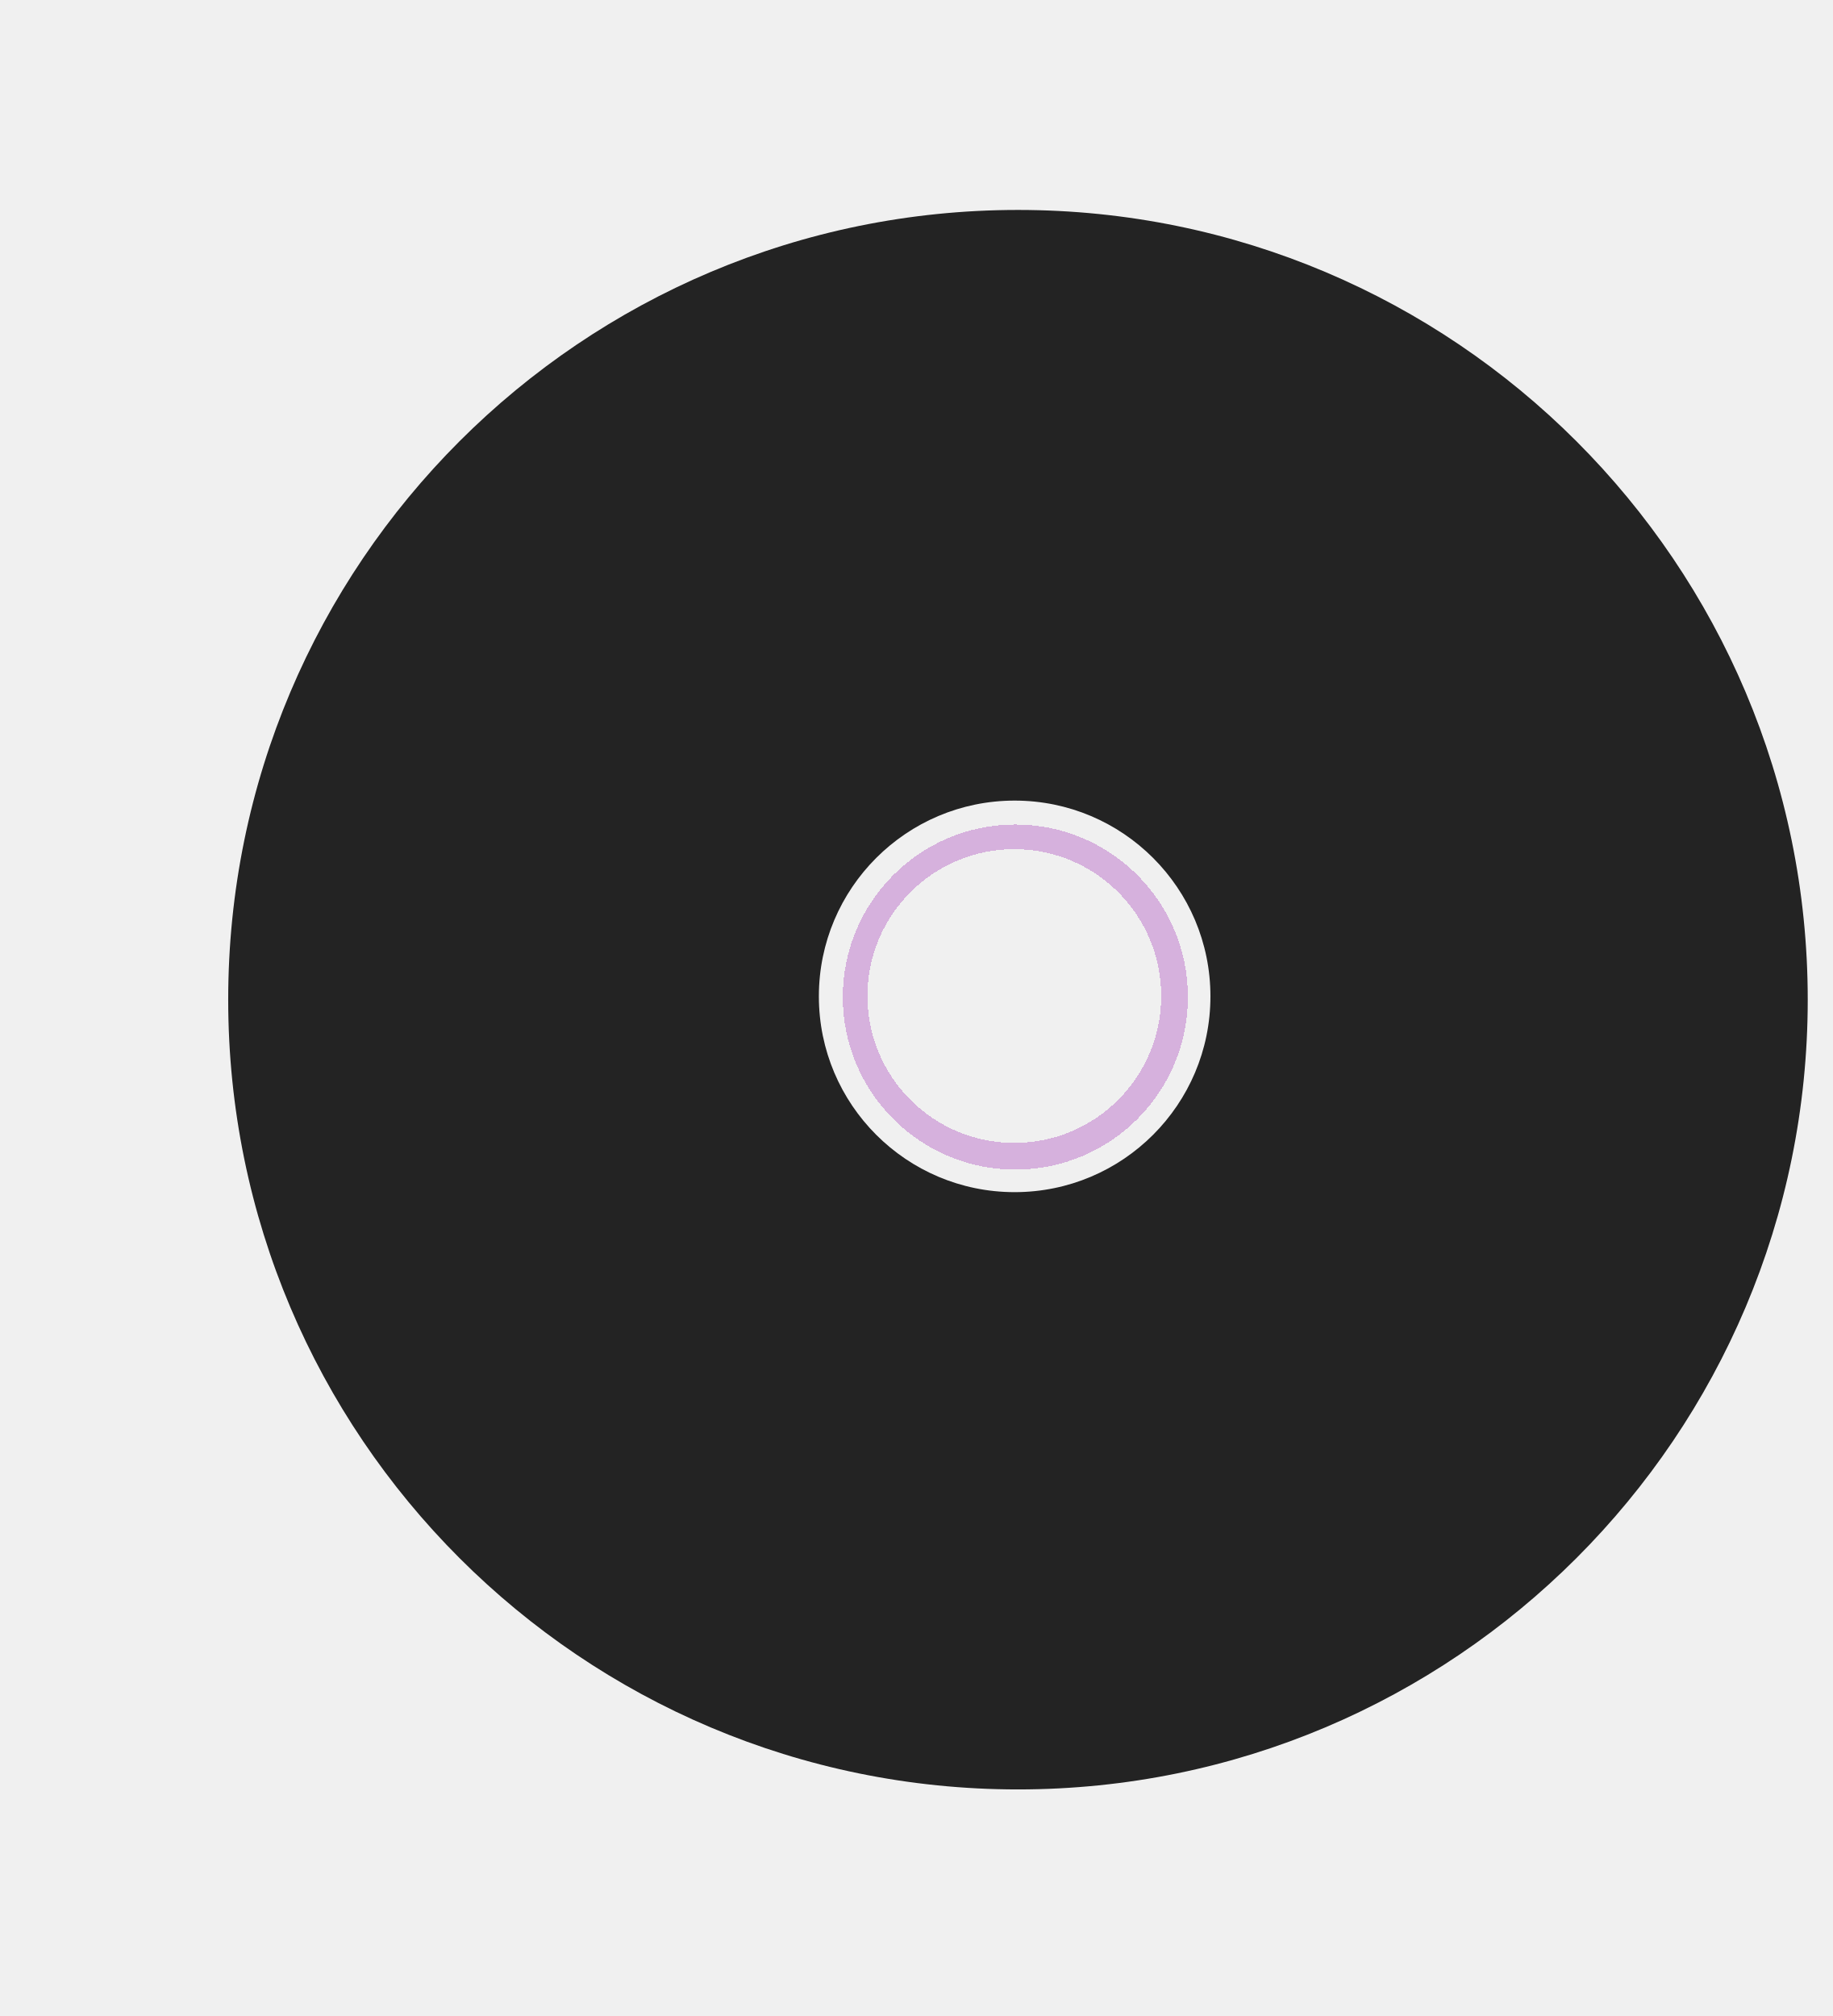
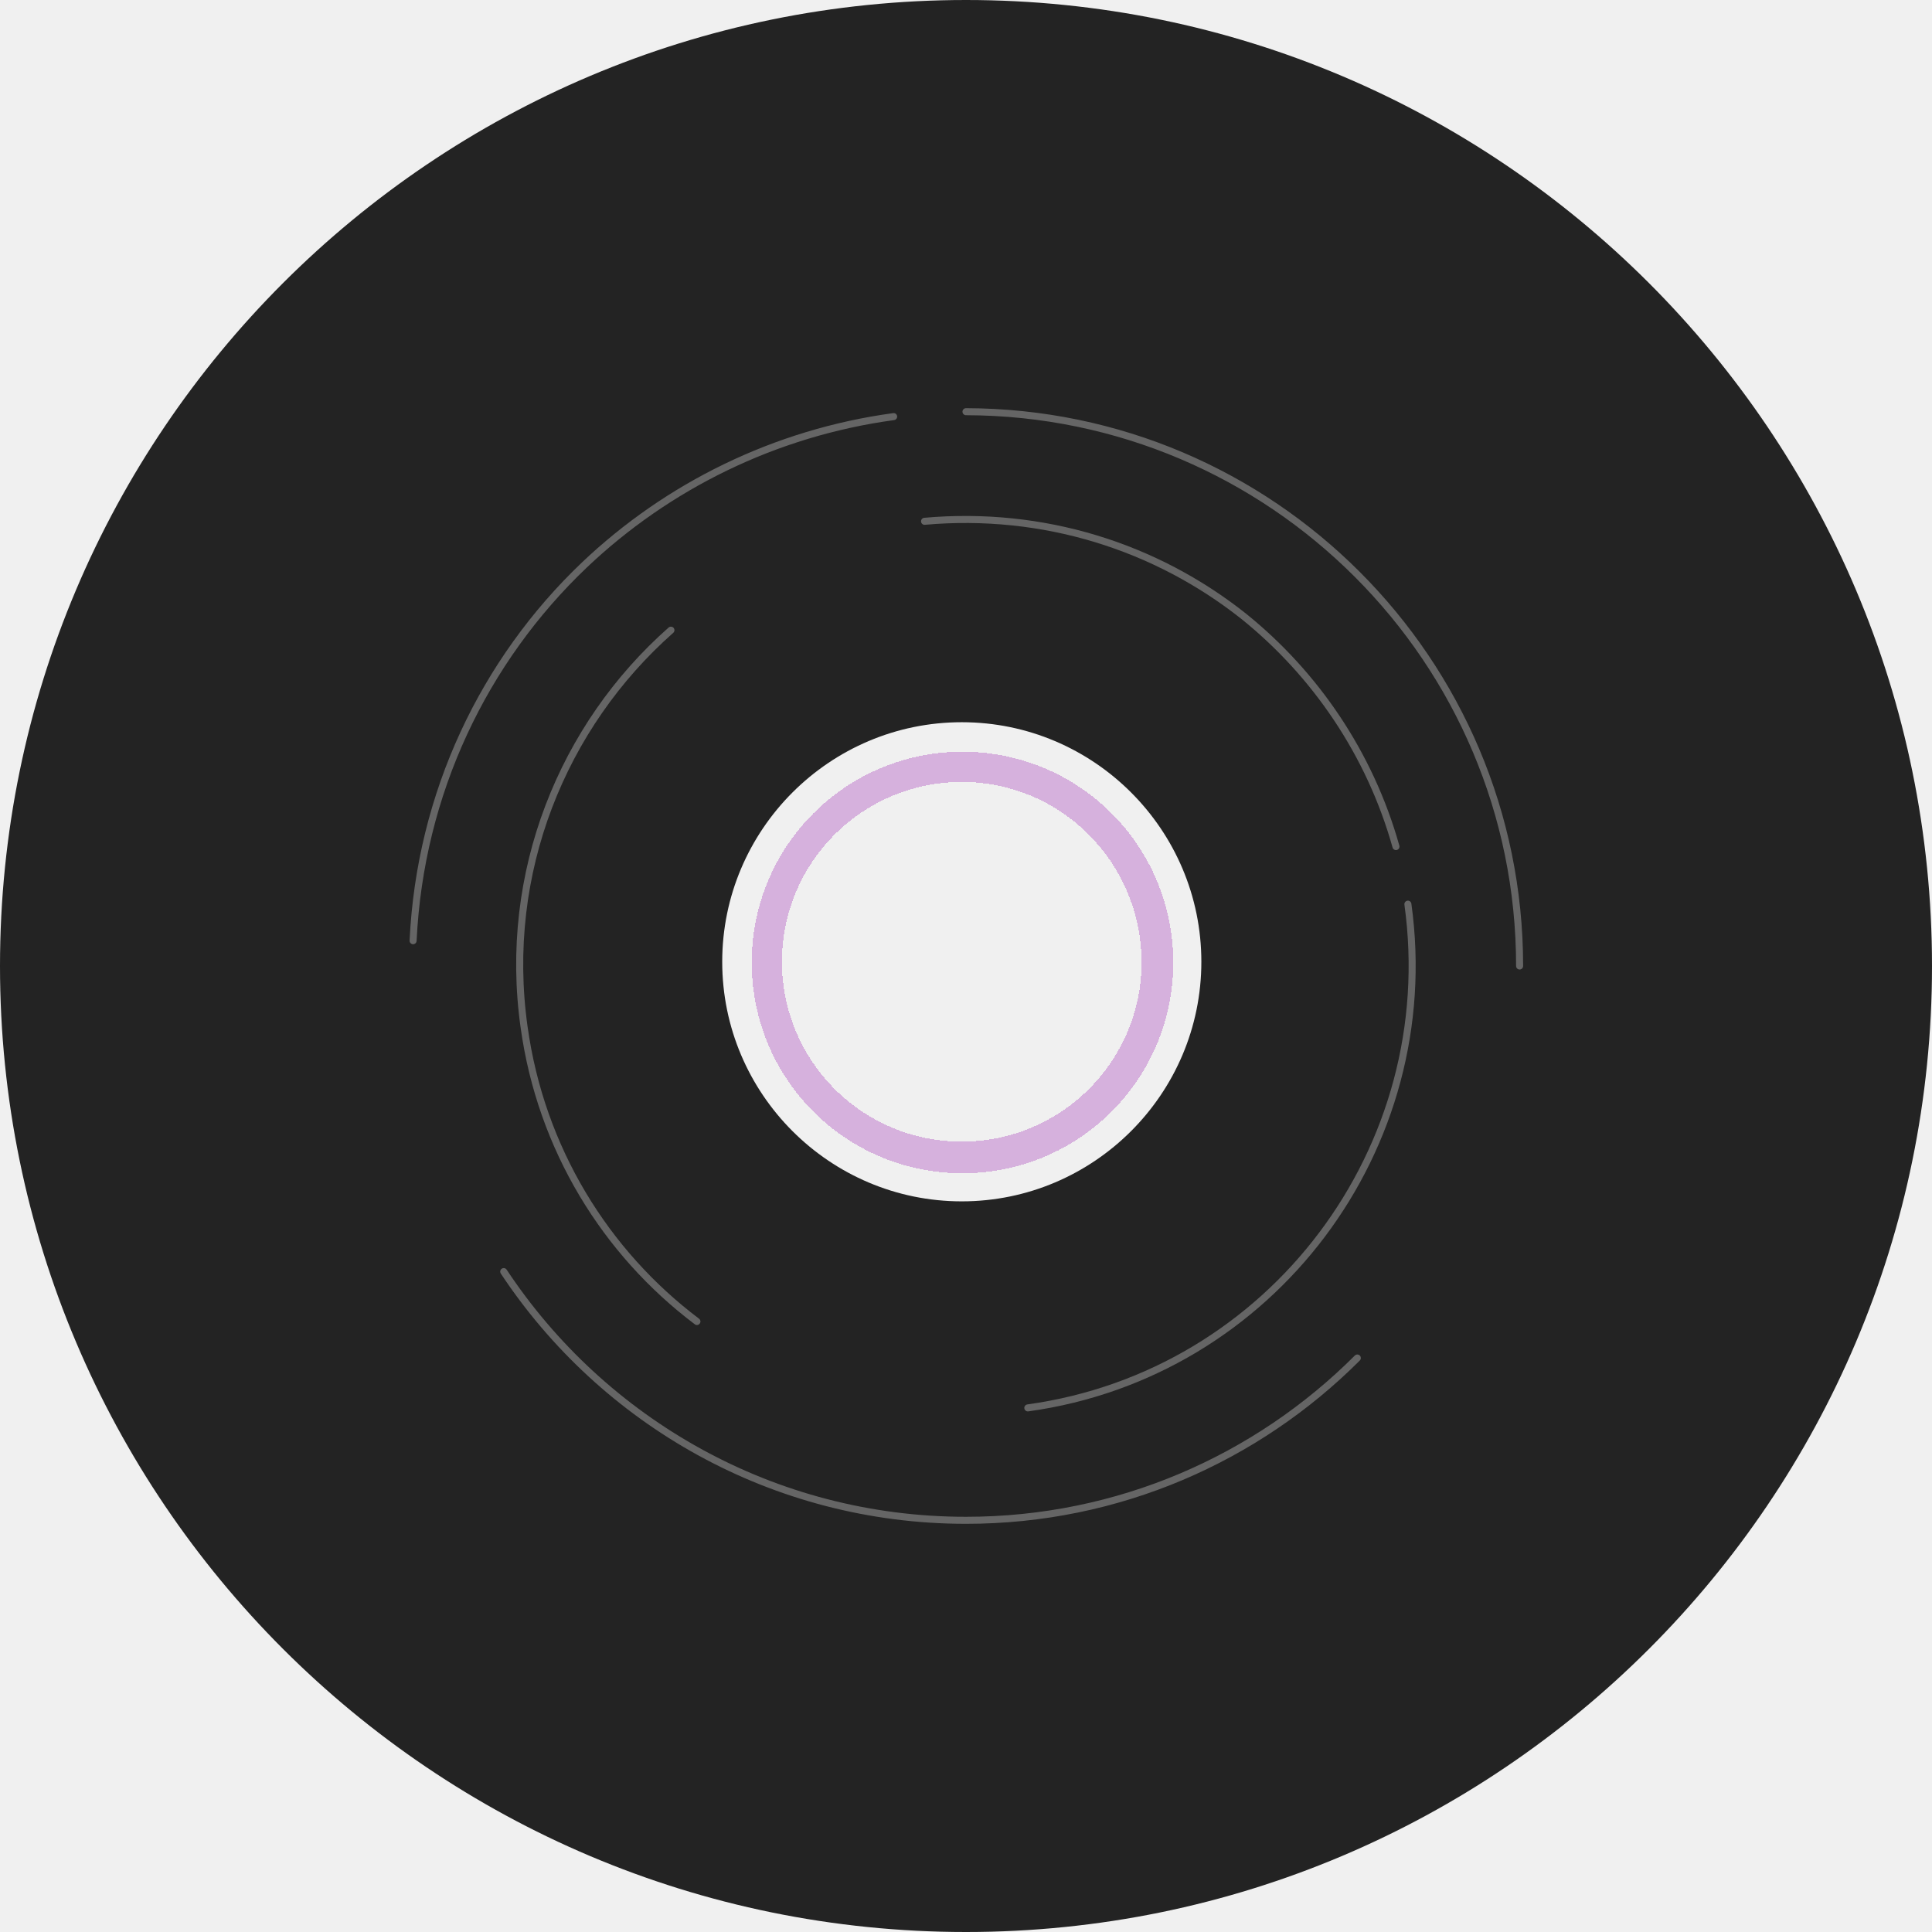
- <svg xmlns="http://www.w3.org/2000/svg" width="319" height="351" viewBox="0 0 319 351" fill="none">
-   <g>
-     <path fill-rule="evenodd" clip-rule="evenodd" d="M176.773 143.552C193.365 143.552 206.815 157.003 206.815 173.594C206.815 190.186 193.365 203.636 176.773 203.636C160.181 203.636 146.731 190.186 146.731 173.594C146.731 157.003 160.181 143.552 176.773 143.552ZM176.594 147.844C162.471 147.844 151.023 159.293 151.023 173.416C151.023 187.538 162.471 198.987 176.594 198.987C190.716 198.987 202.165 187.539 202.166 173.416C202.166 159.293 190.716 147.844 176.594 147.844Z" fill="#A033B6" fill-opacity="0.33" shape-rendering="crispEdges" />
+ <svg xmlns="http://www.w3.org/2000/svg" xmlns:xlink="http://www.w3.org/1999/xlink" version="1.1" id="Layer_1" x="0px" y="0px" viewBox="0 0 275 275" style="enable-background:new 0 0 275 275;" xml:space="preserve">
+   <style type="text/css">
+ 	.st0{display:none;}
+ 	.st1{display:inline;}
+ 	.st2{clip-path:url(#SVGID_00000069382093019798133600000013449567125918665904_);}
+ 	.st3{fill-rule:evenodd;clip-rule:evenodd;fill:#A033B6;fill-opacity:0.33;}
+ 	.st4{clip-path:url(#SVGID_00000119821416143582038740000001662805402937153444_);}
+ 	.st5{fill-rule:evenodd;clip-rule:evenodd;fill:#232323;}
+ 	.st6{opacity:0.6;}
+ 	.st7{fill:none;stroke:#FFFFFF;stroke-linecap:round;stroke-miterlimit:10;stroke-opacity:0.5;}
+ </style>
+   <g class="st0">
+     <g class="st1">
+       <g>
+         <defs>
+           <path id="SVGID_1_" d="M137,107c16.6,0,30,13.4,30,30s-13.4,30-30,30s-30-13.4-30-30S120.4,107,137,107z M136.9,111.3      c-14.1,0-25.6,11.4-25.6,25.6c0,14.1,11.4,25.6,25.6,25.6c14.1,0,25.6-11.4,25.6-25.6C162.4,122.7,151,111.3,136.9,111.3z" />
+         </defs>
+         <clipPath id="SVGID_00000070110289599137197320000004392526351465049011_">
+           <use xlink:href="#SVGID_1_" style="overflow:visible;" />
+         </clipPath>
+         <g style="clip-path:url(#SVGID_00000070110289599137197320000004392526351465049011_);">
+           <g>
+             <g>
+               <defs>
+                 <polygon id="SVGID_00000164497488224851560940000015050527727570215589_" points="50.4,55 51.4,55 50.4,56        " />
+               </defs>
+               <clipPath id="SVGID_00000071557682418015631640000011192410250528666796_">
+                 <use xlink:href="#SVGID_00000164497488224851560940000015050527727570215589_" style="overflow:visible;" />
+               </clipPath>
+             </g>
+           </g>
+         </g>
+       </g>
+     </g>
  </g>
  <g>
-     <path fill-rule="evenodd" clip-rule="evenodd" d="M177.231 36.552C253.17 36.552 314.731 98.113 314.731 174.052C314.731 249.991 253.17 311.552 177.231 311.552C101.292 311.552 39.731 249.991 39.731 174.052C39.731 98.113 101.292 36.552 177.231 36.552ZM176.654 139.389C157.828 139.389 142.567 154.65 142.567 173.475C142.567 192.3 157.828 207.561 176.654 207.561C195.479 207.561 210.739 192.3 210.74 173.475C210.74 154.65 195.479 139.389 176.654 139.389Z" fill="#232323" />
+     <path shape-rendering="crispEdges" class="st3" d="M137,107c16.6,0,30,13.4,30,30s-13.4,30-30,30s-30-13.4-30-30S120.4,107,137,107   z M136.9,111.3c-14.1,0-25.6,11.4-25.6,25.6c0,14.1,11.4,25.6,25.6,25.6c14.1,0,25.6-11.4,25.6-25.6   C162.4,122.7,151,111.3,136.9,111.3z" />
+   </g>
+   <g class="st0">
+     <g class="st1">
+       <g>
+         <defs>
+           <path id="SVGID_00000027585266035076862120000008235711420618061464_" d="M137.5,0C213.4,0,275,61.6,275,137.5      S213.4,275,137.5,275S0,213.4,0,137.5S61.6,0,137.5,0z M136.9,102.8c-18.8,0-34.1,15.3-34.1,34.1s15.3,34.1,34.1,34.1      s34.1-15.3,34.1-34.1S155.7,102.8,136.9,102.8z" />
+         </defs>
+         <clipPath id="SVGID_00000082342736275830353160000012640474211657436604_">
+           <use xlink:href="#SVGID_00000027585266035076862120000008235711420618061464_" style="overflow:visible;" />
+         </clipPath>
+         <g style="clip-path:url(#SVGID_00000082342736275830353160000012640474211657436604_);">
+           <g>
+             <g>
+               <defs>
+                 <polygon id="SVGID_00000111877140719089320720000004348903534500441782_" points="-38.7,-35.6 -37.7,-35.6 -38.7,-34.6                 " />
+               </defs>
+               <clipPath id="SVGID_00000094581718036756257720000016052443118576339390_">
+                 <use xlink:href="#SVGID_00000111877140719089320720000004348903534500441782_" style="overflow:visible;" />
+               </clipPath>
+             </g>
+           </g>
+         </g>
+       </g>
+     </g>
+   </g>
+   <g>
+     <path class="st5" d="M137.5,0C213.4,0,275,61.6,275,137.5S213.4,275,137.5,275S0,213.4,0,137.5S61.6,0,137.5,0z M136.9,102.8   c-18.8,0-34.1,15.3-34.1,34.1s15.3,34.1,34.1,34.1s34.1-15.3,34.1-34.1S155.7,102.8,136.9,102.8z" />
+   </g>
+   <g class="st6">
+     <path class="st7" d="M216.3,137.5c0-43.5-35.3-78.8-78.8-78.9 M193.2,193.3c-14.3,14.3-34,23.1-55.7,23.1   c-27.5,0-51.7-14.1-65.8-35.4 M58.8,133.9c1-21,10.1-39.9,24.4-53.5c11.8-11.2,27.1-18.8,44-21.1" />
+     <path class="st7" d="M146.3,200.4c34.7-4.8,58.9-37,54.1-71.7 M99.2,188.1c-13-9.8-22.2-24.6-24.6-41.9c-3.1-22,5.5-42.9,20.9-56.5    M131.6,74.2c16.9-1.5,32.9,3.6,45.4,13.5c10.2,8.2,18,19.6,21.7,32.8" />
  </g>
</svg>
